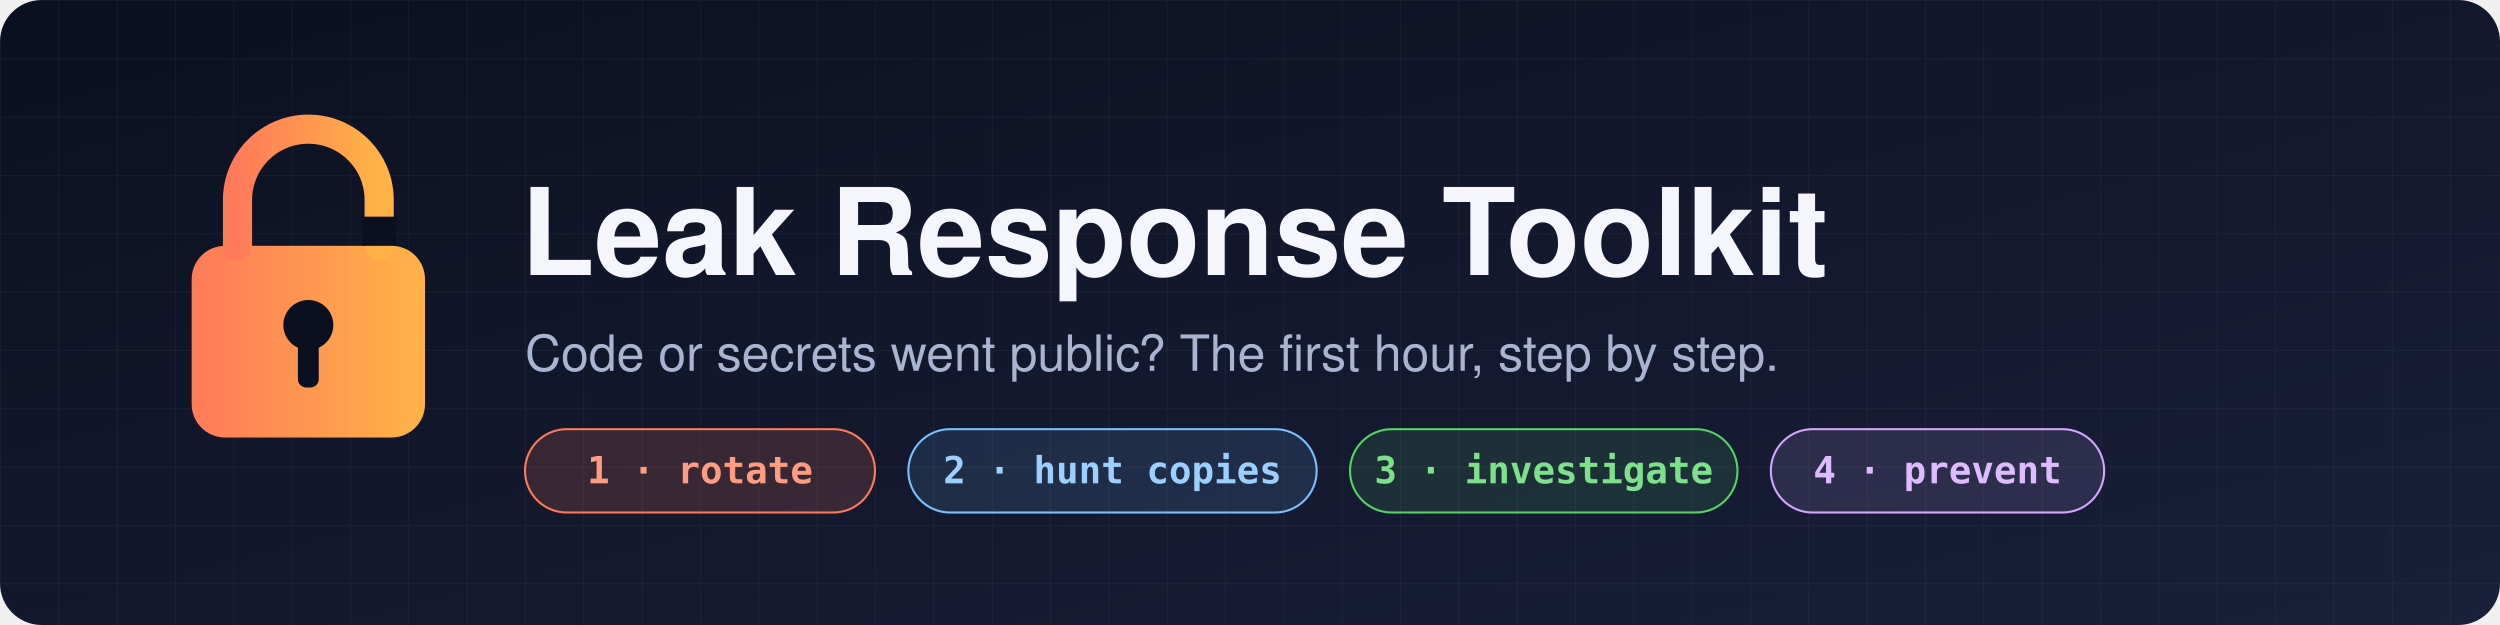
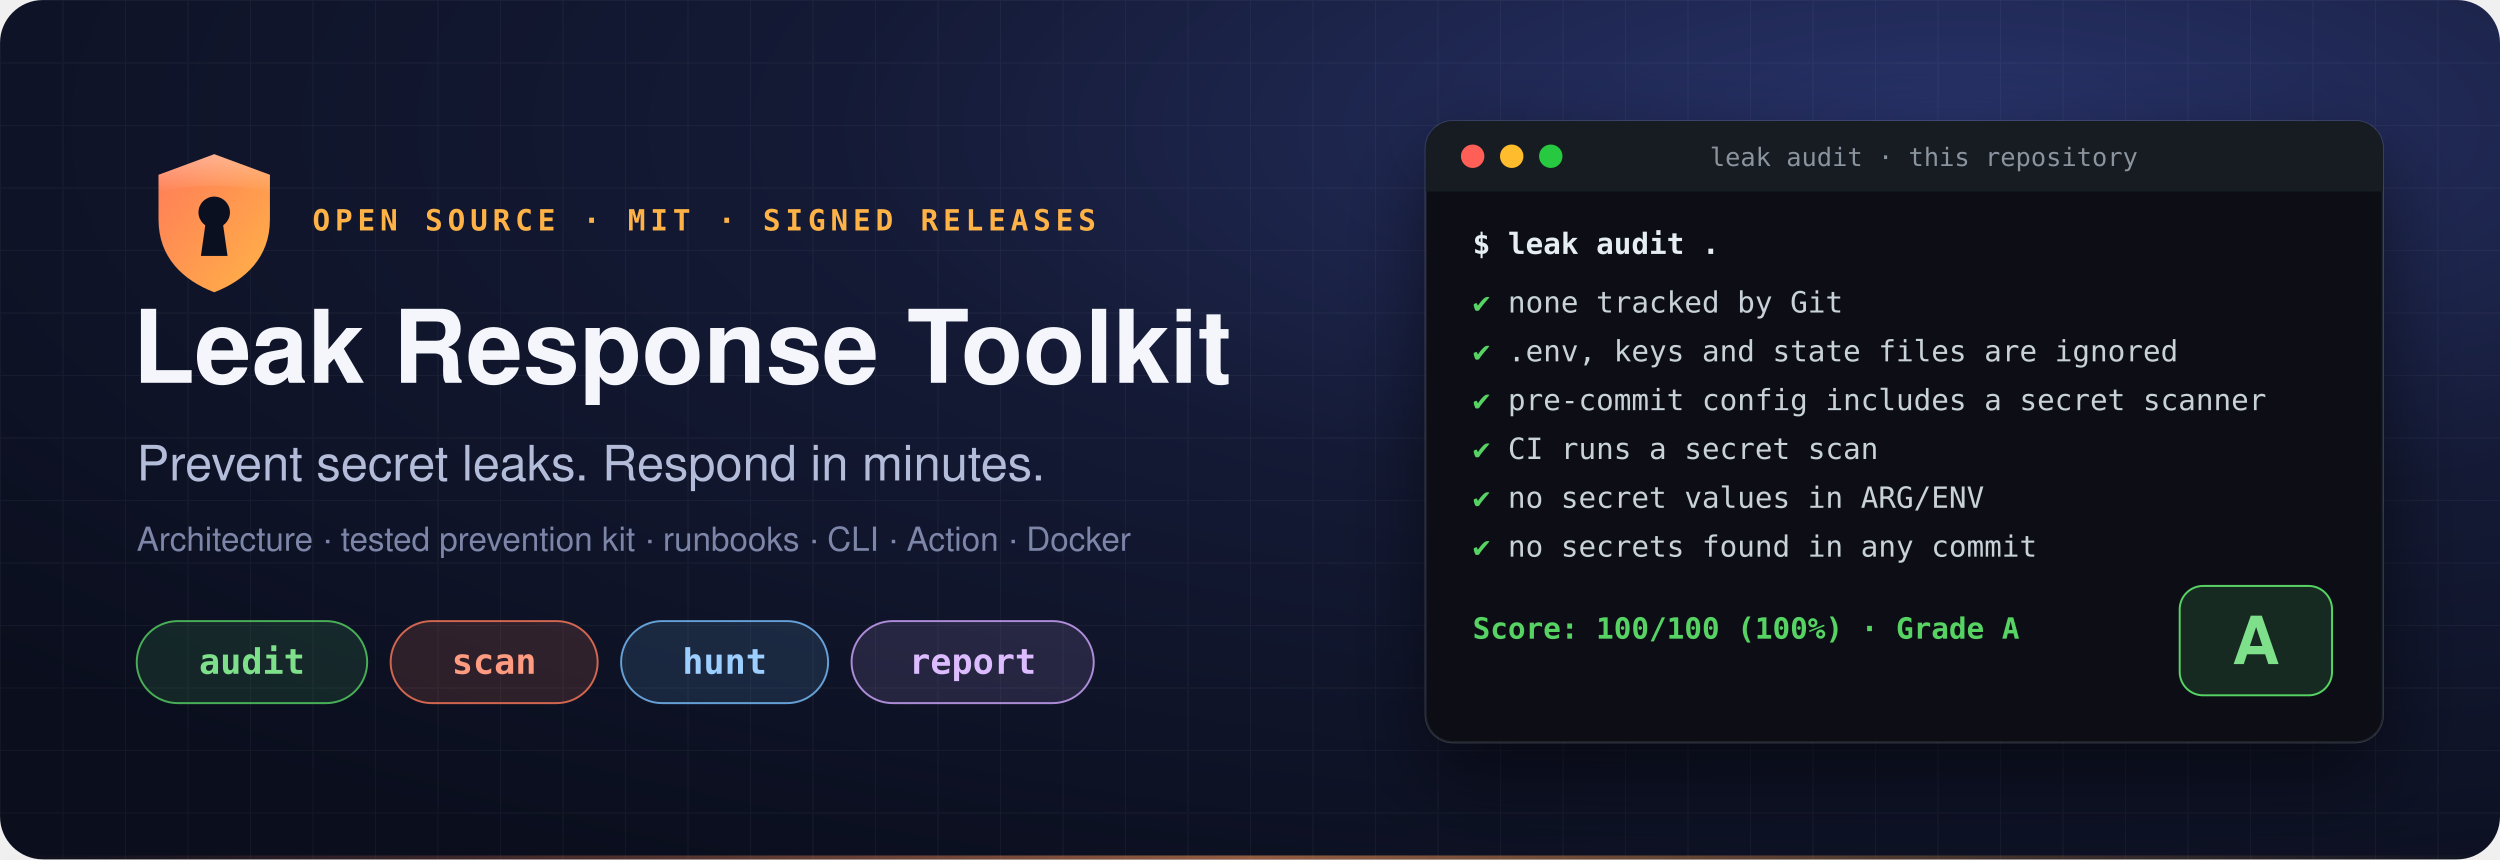
- <svg xmlns="http://www.w3.org/2000/svg" width="1200" height="300" viewBox="0 0 1200 300" role="img" aria-label="Leak Response Toolkit: rotate first, hunt copies, prevent the next one">
+ <svg xmlns="http://www.w3.org/2000/svg" width="1280" height="440" viewBox="0 0 1280 440" role="img" aria-label="Leak Response Toolkit: prevent secret leaks, respond in minutes. A terminal shows leak audit giving this repository grade A.">
  <defs>
-     <linearGradient id="bg" x1="0" y1="0" x2="1" y2="1">
-       <stop offset="0" stop-color="#0b1020" />
-       <stop offset="1" stop-color="#1a1f3a" />
-     </linearGradient>
-     <linearGradient id="acc" x1="0" y1="0" x2="1" y2="0">
+     <radialGradient id="bg" cx="0.78" cy="0.15" r="1">
+       <stop offset="0" stop-color="#28336a" />
+       <stop offset="0.45" stop-color="#141a35" />
+       <stop offset="1" stop-color="#0a0e1d" />
+     </radialGradient>
+     <linearGradient id="acc" x1="0" y1="0" x2="1" y2="1">
      <stop offset="0" stop-color="#ff7a59" />
      <stop offset="1" stop-color="#ffb347" />
    </linearGradient>
-     <pattern id="grid" width="28" height="28" patternUnits="userSpaceOnUse">
-       <path d="M28 0H0V28" fill="none" stroke="#ffffff" stroke-opacity="0.04" />
+     <linearGradient id="shine" x1="0" y1="0" x2="0" y2="1">
+       <stop offset="0" stop-color="#fff" stop-opacity="0.35" />
+       <stop offset="1" stop-color="#fff" stop-opacity="0" />
+     </linearGradient>
+     <pattern id="grid" width="32" height="32" patternUnits="userSpaceOnUse">
+       <path d="M32 0H0V32" fill="none" stroke="#fff" stroke-opacity="0.04" />
    </pattern>
+     <filter id="shadow" x="-20%" y="-20%" width="140%" height="160%">
+       <feDropShadow dx="0" dy="18" stdDeviation="22" flood-color="#000" flood-opacity="0.55" />
+     </filter>
+     <linearGradient id="glow" x1="0" y1="0" x2="1" y2="0">
+       <stop offset="0" stop-color="#ff7a59" stop-opacity="0" />
+       <stop offset="0.5" stop-color="#ff9a5a" stop-opacity="0.55" />
+       <stop offset="1" stop-color="#ffb347" stop-opacity="0" />
+     </linearGradient>
  </defs>
-   <rect width="1200" height="300" rx="20" fill="url(#bg)" />
-   <rect width="1200" height="300" rx="20" fill="url(#grid)" />
-   <g transform="translate(92,78)">
-     <rect x="0" y="40" width="112" height="92" rx="16" fill="url(#acc)" />
-     <path d="M22 40 V18 a34 34 0 0 1 68 0 V40" fill="none" stroke="url(#acc)" stroke-width="14" stroke-linecap="round" />
-     <path d="M90 40 V26" fill="none" stroke="#0b1020" stroke-width="16" />
-     <circle cx="56" cy="78" r="12" fill="#0b1020" />
-     <rect x="51" y="82" width="10" height="26" rx="4" fill="#0b1020" />
+   <rect width="1280" height="440" rx="22" fill="url(#bg)" />
+   <rect width="1280" height="440" rx="22" fill="url(#grid)" />
+   <rect x="0" y="438" width="1280" height="2" fill="url(#glow)" />
+   <g transform="translate(70,74) scale(0.62)">
+     <path d="M64 8 L110 25 V62 C110 93 90 112 64 122 C38 112 18 93 18 62 V25 Z" fill="url(#acc)" />
+     <path d="M64 8 L110 25 V40 C88 32 40 32 18 40 V25 Z" fill="url(#shine)" />
+     <circle cx="64" cy="56" r="13" fill="#0b1020" />
+     <path d="M57 64 H71 L75 92 H53 Z" fill="#0b1020" />
  </g>
-   <text x="250" y="132" fill="#f4f6fb" font-family="Ubuntu,'Segoe UI',Helvetica,Arial,sans-serif" font-size="58" font-weight="700">Leak Response Toolkit</text>
-   <text x="252" y="178" fill="#aab3cf" font-family="Ubuntu,'Segoe UI',Helvetica,Arial,sans-serif" font-size="24">Code or secrets went public? The first hour, step by step.</text>
-   <g font-family="ui-monospace,Menlo,Consolas,monospace" font-size="18" font-weight="700">
-     <rect x="252" y="206" width="168" height="40" rx="20" fill="#ff7a59" fill-opacity="0.16" stroke="#ff7a59" />
-     <text x="336" y="232" fill="#ff9b80" text-anchor="middle">1 · rotate</text>
-     <rect x="436" y="206" width="196" height="40" rx="20" fill="#79c0ff" fill-opacity="0.12" stroke="#79c0ff" />
-     <text x="534" y="232" fill="#9ccfff" text-anchor="middle">2 · hunt copies</text>
-     <rect x="648" y="206" width="186" height="40" rx="20" fill="#56d364" fill-opacity="0.12" stroke="#56d364" />
-     <text x="741" y="232" fill="#7ee08a" text-anchor="middle">3 · investigate</text>
-     <rect x="850" y="206" width="160" height="40" rx="20" fill="#d2a8ff" fill-opacity="0.12" stroke="#d2a8ff" />
-     <text x="930" y="232" fill="#dcbcff" text-anchor="middle">4 · prevent</text>
+   <text x="160" y="118" fill="#ffb347" font-family="ui-monospace,SFMono-Regular,Menlo,Consolas,monospace" font-size="15" font-weight="700" letter-spacing="2.5">OPEN SOURCE · MIT · SIGNED RELEASES</text>
+   <text x="68" y="196" fill="#f4f6fb" font-family="Ubuntu,'Segoe UI',Helvetica,Arial,sans-serif" font-size="52" font-weight="700">Leak Response Toolkit</text>
+   <text x="70" y="246" fill="#b3bcd8" font-family="Ubuntu,'Segoe UI',Helvetica,Arial,sans-serif" font-size="25">Prevent secret leaks. Respond in minutes.</text>
+   <text x="70" y="282" fill="#7d86a8" font-family="Ubuntu,'Segoe UI',Helvetica,Arial,sans-serif" font-size="17">Architecture · tested prevention kit · runbooks · CLI · Action · Docker</text>
+   <g font-family="ui-monospace,SFMono-Regular,Menlo,Consolas,monospace" font-size="18" font-weight="700">
+     <rect x="70" y="318" width="118" height="42" rx="21" fill="#56d364" fill-opacity="0.12" stroke="#56d364" stroke-opacity="0.8" />
+     <text x="129" y="345" fill="#7ee08a" text-anchor="middle">audit</text>
+     <rect x="200" y="318" width="106" height="42" rx="21" fill="#ff7a59" fill-opacity="0.14" stroke="#ff7a59" stroke-opacity="0.8" />
+     <text x="253" y="345" fill="#ff9b80" text-anchor="middle">scan</text>
+     <rect x="318" y="318" width="106" height="42" rx="21" fill="#79c0ff" fill-opacity="0.12" stroke="#79c0ff" stroke-opacity="0.8" />
+     <text x="371" y="345" fill="#9ccfff" text-anchor="middle">hunt</text>
+     <rect x="436" y="318" width="124" height="42" rx="21" fill="#d2a8ff" fill-opacity="0.12" stroke="#d2a8ff" stroke-opacity="0.8" />
+     <text x="498" y="345" fill="#dcbcff" text-anchor="middle">report</text>
+   </g>
+   <g filter="url(#shadow)">
+     <rect x="730" y="62" width="490" height="318" rx="14" fill="#0d1117" stroke="#ffffff" stroke-opacity="0.08" />
+     <path d="M744 62 H1206 A14 14 0 0 1 1220 76 V98 H730 V76 A14 14 0 0 1 744 62 Z" fill="#161b22" />
+     <circle cx="754" cy="80" r="6" fill="#ff5f56" />
+     <circle cx="774" cy="80" r="6" fill="#ffbd2e" />
+     <circle cx="794" cy="80" r="6" fill="#27c93f" />
+     <text x="985" y="85" fill="#8b949e" font-family="ui-monospace,SFMono-Regular,Menlo,Consolas,monospace" font-size="13" text-anchor="middle">leak audit · this repository</text>
+     <g font-family="ui-monospace,SFMono-Regular,Menlo,Consolas,monospace" font-size="15">
+       <text x="754" y="130" fill="#e6edf3" font-weight="700">$ leak audit .</text>
+       <text x="754" y="160" fill="#56d364">✔ <tspan fill="#c9d1d9">none tracked by Git</tspan>
+       </text>
+       <text x="754" y="185" fill="#56d364">✔ <tspan fill="#c9d1d9">.env, keys and state files are ignored</tspan>
+       </text>
+       <text x="754" y="210" fill="#56d364">✔ <tspan fill="#c9d1d9">pre-commit config includes a secret scanner</tspan>
+       </text>
+       <text x="754" y="235" fill="#56d364">✔ <tspan fill="#c9d1d9">CI runs a secret scan</tspan>
+       </text>
+       <text x="754" y="260" fill="#56d364">✔ <tspan fill="#c9d1d9">no secret values in ARG/ENV</tspan>
+       </text>
+       <text x="754" y="285" fill="#56d364">✔ <tspan fill="#c9d1d9">no secrets found in any commit</tspan>
+       </text>
+       <text x="754" y="327" fill="#56d364" font-weight="700">Score: 100/100 (100%) · Grade A</text>
+     </g>
+     <rect x="1116" y="300" width="78" height="56" rx="12" fill="#56d364" fill-opacity="0.14" stroke="#56d364" />
+     <text x="1155" y="340" fill="#7ee08a" font-family="Ubuntu,'Segoe UI',Helvetica,Arial,sans-serif" font-size="34" font-weight="700" text-anchor="middle">A</text>
  </g>
</svg>
